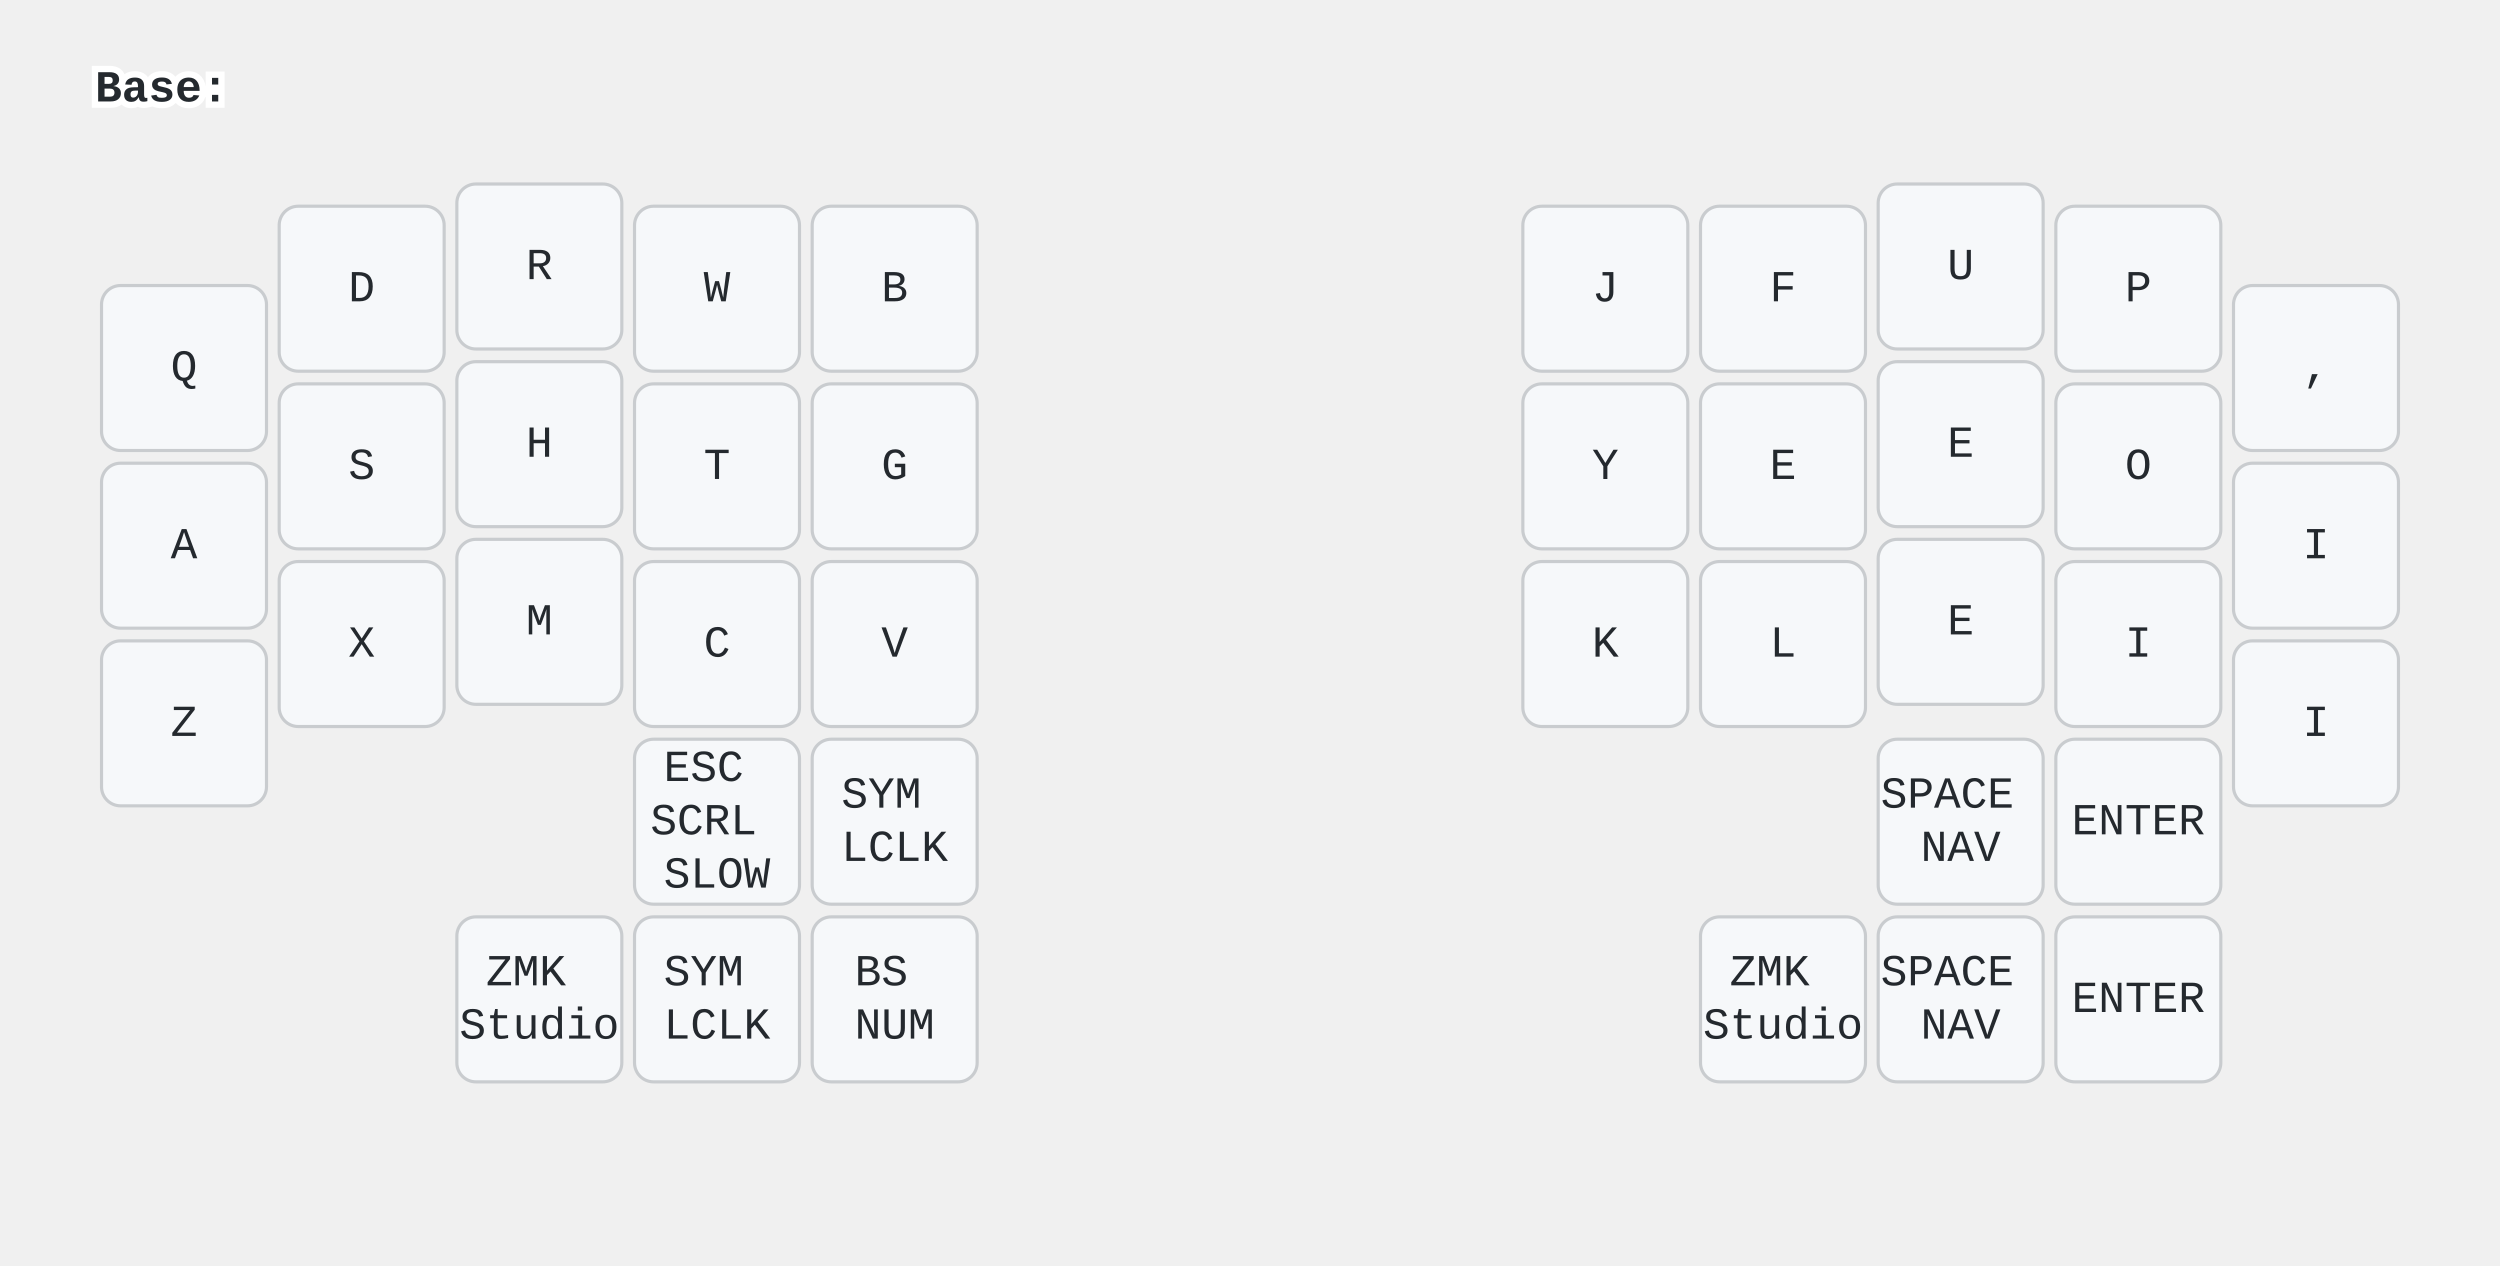
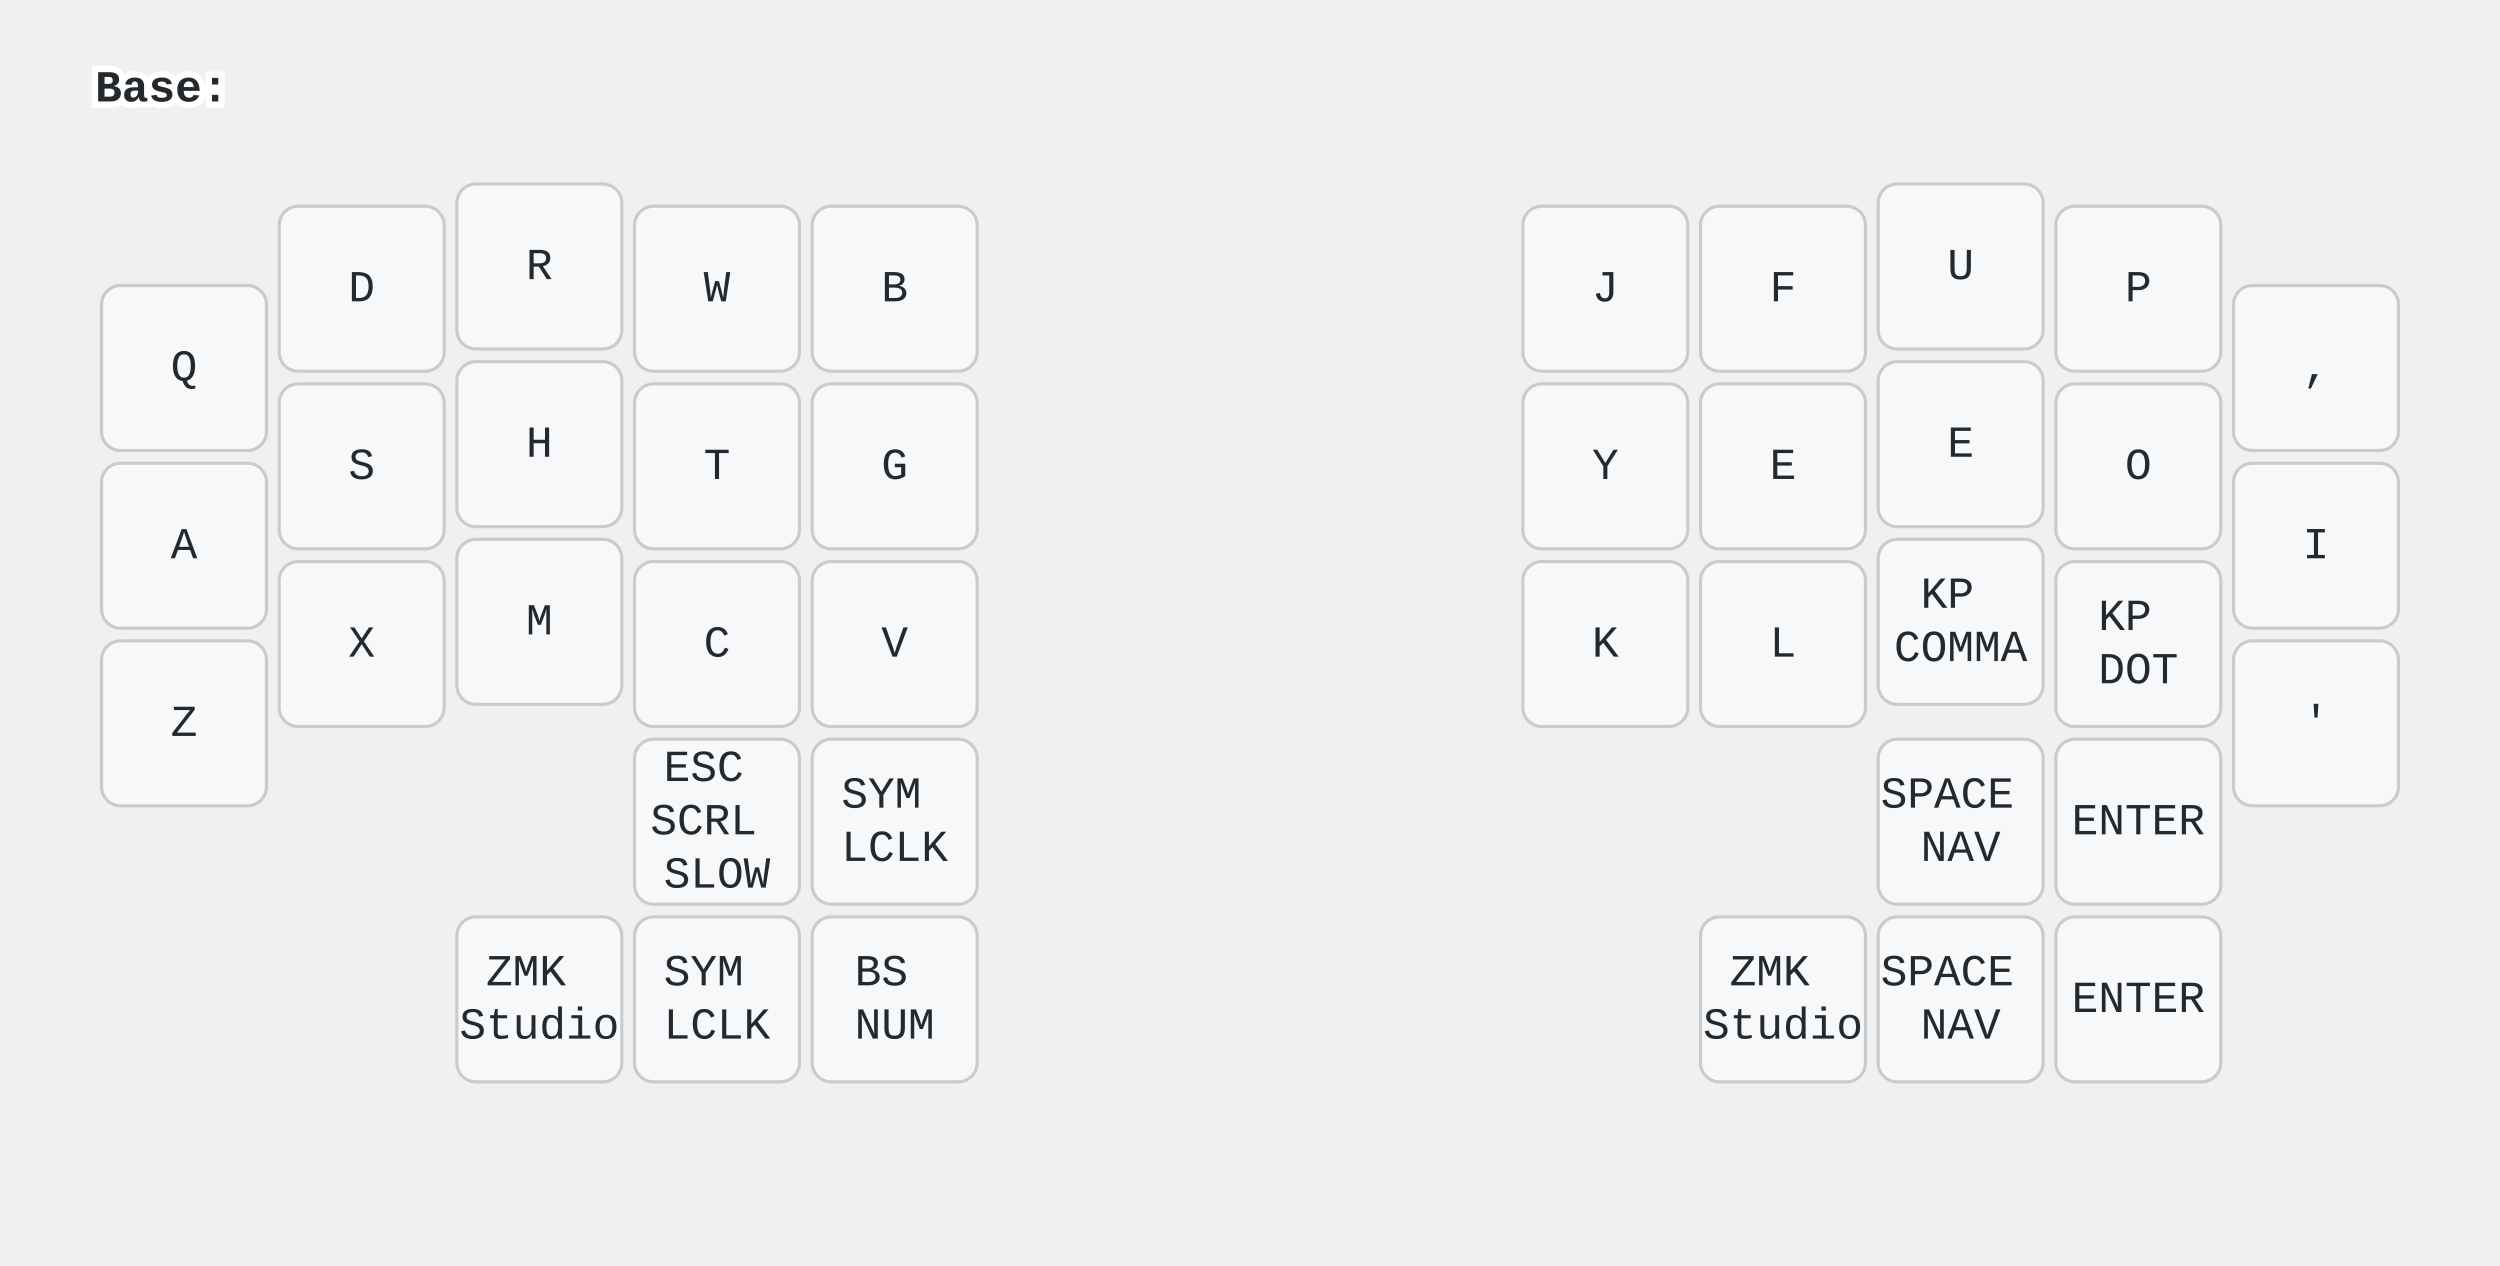
<svg xmlns="http://www.w3.org/2000/svg" width="788" height="399" viewBox="0 0 788 399" class="keymap">
  <style>/* inherit to force styles through use tags */
svg path {
    fill: inherit;
}

/* font and background color specifications */
svg.keymap {
    font-family: SFMono-Regular,Consolas,Liberation Mono,Menlo,monospace;
    font-size: 14px;
    font-kerning: normal;
    text-rendering: optimizeLegibility;
    fill: #24292e;
}

/* default key styling */
rect.key {
    fill: #f6f8fa;
}

rect.key, rect.combo {
    stroke: #c9cccf;
    stroke-width: 1;
}

/* default key side styling, only used is draw_key_sides is set */
rect.side {
    filter: brightness(90%);
}

/* color accent for combo boxes */
rect.combo, rect.combo-separate {
    fill: #cdf;
}

/* color accent for held keys */
rect.held, rect.combo.held {
    fill: #fdd;
}

/* color accent for ghost (optional) keys */
rect.ghost, rect.combo.ghost {
    stroke-dasharray: 4, 4;
    stroke-width: 2;
}

text {
    text-anchor: middle;
    dominant-baseline: middle;
}

/* styling for layer labels */
text.label {
    font-weight: bold;
    text-anchor: start;
    stroke: white;
    stroke-width: 4;
    paint-order: stroke;
}

/* styling for optional footer */
text.footer {
    text-anchor: end;
    dominant-baseline: auto;
    stroke: white;
    stroke-width: 4;
    paint-order: stroke;
}

/* styling for combo tap, and key non-tap label text */
text.combo, text.hold, text.shifted, text.left, text.right {
    font-size: 11px;
}

text.hold {
    text-anchor: middle;
    dominant-baseline: auto;
}

text.shifted {
    text-anchor: middle;
    dominant-baseline: hanging;
}

text.left {
    text-anchor: start;
}

text.right {
    text-anchor: end;
}

text.layer-activator {
    text-decoration: underline;
}

/* styling for hold/shifted label text in combo box */
text.combo.hold, text.combo.shifted, text.combo.left, text.combo.right {
    font-size: 8px;
}

/* lighter symbol for transparent keys */
text.trans {
    fill: #7b7e81;
}

/* styling for combo dendrons */
path.combo {
    stroke-width: 1;
    stroke: gray;
    fill: none;
}

/* Start Tabler Icons Cleanup */
/* cannot use height/width with glyphs */
.icon-tabler &gt; path {
    fill: inherit;
    stroke: inherit;
    stroke-width: 2;
}
/* hide tabler's default box */
.icon-tabler &gt; path[stroke="none"][fill="none"] {
    visibility: hidden;
}
/* End Tabler Icons Cleanup */

@media (prefers-color-scheme: dark) {
svg.keymap { fill: #d1d6db; }
rect.key { fill: #3f4750; }
rect.key, rect.combo { stroke: #60666c; }
rect.combo, rect.combo-separate { fill: #1f3d7a; }
rect.held, rect.combo.held { fill: #854747; }
text.label, text.footer { stroke: black; }
text.trans { fill: #7e8184; }
path.combo { stroke: #7f7f7f; }

}</style>
  <g transform="translate(30, 0)" class="layer-Base">
    <text x="0" y="28" class="label" id="Base">Base:</text>
    <g transform="translate(0, 56)">
      <g transform="translate(28, 60)" class="key keypos-0">
        <rect rx="6" ry="6" x="-26" y="-26" width="52" height="52" class="key" />
        <text x="0" y="0" class="key tap">Q</text>
      </g>
      <g transform="translate(84, 35)" class="key keypos-1">
        <rect rx="6" ry="6" x="-26" y="-26" width="52" height="52" class="key" />
        <text x="0" y="0" class="key tap">D</text>
      </g>
      <g transform="translate(140, 28)" class="key keypos-2">
        <rect rx="6" ry="6" x="-26" y="-26" width="52" height="52" class="key" />
        <text x="0" y="0" class="key tap">R</text>
      </g>
      <g transform="translate(196, 35)" class="key keypos-3">
        <rect rx="6" ry="6" x="-26" y="-26" width="52" height="52" class="key" />
        <text x="0" y="0" class="key tap">W</text>
      </g>
      <g transform="translate(252, 35)" class="key keypos-4">
        <rect rx="6" ry="6" x="-26" y="-26" width="52" height="52" class="key" />
        <text x="0" y="0" class="key tap">B</text>
      </g>
      <g transform="translate(476, 35)" class="key keypos-5">
        <rect rx="6" ry="6" x="-26" y="-26" width="52" height="52" class="key" />
        <text x="0" y="0" class="key tap">J</text>
      </g>
      <g transform="translate(532, 35)" class="key keypos-6">
        <rect rx="6" ry="6" x="-26" y="-26" width="52" height="52" class="key" />
        <text x="0" y="0" class="key tap">F</text>
      </g>
      <g transform="translate(588, 28)" class="key keypos-7">
        <rect rx="6" ry="6" x="-26" y="-26" width="52" height="52" class="key" />
        <text x="0" y="0" class="key tap">U</text>
      </g>
      <g transform="translate(644, 35)" class="key keypos-8">
        <rect rx="6" ry="6" x="-26" y="-26" width="52" height="52" class="key" />
        <text x="0" y="0" class="key tap">P</text>
      </g>
      <g transform="translate(700, 60)" class="key keypos-9">
        <rect rx="6" ry="6" x="-26" y="-26" width="52" height="52" class="key" />
        <text x="0" y="0" class="key tap">,</text>
      </g>
      <g transform="translate(28, 116)" class="key keypos-10">
        <rect rx="6" ry="6" x="-26" y="-26" width="52" height="52" class="key" />
        <text x="0" y="0" class="key tap">A</text>
      </g>
      <g transform="translate(84, 91)" class="key keypos-11">
        <rect rx="6" ry="6" x="-26" y="-26" width="52" height="52" class="key" />
        <text x="0" y="0" class="key tap">S</text>
      </g>
      <g transform="translate(140, 84)" class="key keypos-12">
        <rect rx="6" ry="6" x="-26" y="-26" width="52" height="52" class="key" />
        <text x="0" y="0" class="key tap">H</text>
      </g>
      <g transform="translate(196, 91)" class="key keypos-13">
        <rect rx="6" ry="6" x="-26" y="-26" width="52" height="52" class="key" />
        <text x="0" y="0" class="key tap">T</text>
      </g>
      <g transform="translate(252, 91)" class="key keypos-14">
        <rect rx="6" ry="6" x="-26" y="-26" width="52" height="52" class="key" />
        <text x="0" y="0" class="key tap">G</text>
      </g>
      <g transform="translate(476, 91)" class="key keypos-15">
        <rect rx="6" ry="6" x="-26" y="-26" width="52" height="52" class="key" />
        <text x="0" y="0" class="key tap">Y</text>
      </g>
      <g transform="translate(532, 91)" class="key keypos-16">
        <rect rx="6" ry="6" x="-26" y="-26" width="52" height="52" class="key" />
        <text x="0" y="0" class="key tap">E</text>
      </g>
      <g transform="translate(588, 84)" class="key keypos-17">
        <rect rx="6" ry="6" x="-26" y="-26" width="52" height="52" class="key" />
        <text x="0" y="0" class="key tap">E</text>
      </g>
      <g transform="translate(644, 91)" class="key keypos-18">
        <rect rx="6" ry="6" x="-26" y="-26" width="52" height="52" class="key" />
        <text x="0" y="0" class="key tap">O</text>
      </g>
      <g transform="translate(700, 116)" class="key keypos-19">
        <rect rx="6" ry="6" x="-26" y="-26" width="52" height="52" class="key" />
        <text x="0" y="0" class="key tap">I</text>
      </g>
      <g transform="translate(28, 172)" class="key keypos-20">
        <rect rx="6" ry="6" x="-26" y="-26" width="52" height="52" class="key" />
        <text x="0" y="0" class="key tap">Z</text>
      </g>
      <g transform="translate(84, 147)" class="key keypos-21">
        <rect rx="6" ry="6" x="-26" y="-26" width="52" height="52" class="key" />
        <text x="0" y="0" class="key tap">X</text>
      </g>
      <g transform="translate(140, 140)" class="key keypos-22">
        <rect rx="6" ry="6" x="-26" y="-26" width="52" height="52" class="key" />
        <text x="0" y="0" class="key tap">M</text>
      </g>
      <g transform="translate(196, 147)" class="key keypos-23">
        <rect rx="6" ry="6" x="-26" y="-26" width="52" height="52" class="key" />
        <text x="0" y="0" class="key tap">C</text>
      </g>
      <g transform="translate(252, 147)" class="key keypos-24">
        <rect rx="6" ry="6" x="-26" y="-26" width="52" height="52" class="key" />
        <text x="0" y="0" class="key tap">V</text>
      </g>
      <g transform="translate(476, 147)" class="key keypos-25">
        <rect rx="6" ry="6" x="-26" y="-26" width="52" height="52" class="key" />
        <text x="0" y="0" class="key tap">K</text>
      </g>
      <g transform="translate(532, 147)" class="key keypos-26">
        <rect rx="6" ry="6" x="-26" y="-26" width="52" height="52" class="key" />
        <text x="0" y="0" class="key tap">L</text>
      </g>
      <g transform="translate(588, 140)" class="key keypos-27">
        <rect rx="6" ry="6" x="-26" y="-26" width="52" height="52" class="key" />
-         <text x="0" y="0" class="key tap">E</text>
+         <text x="0" y="0" class="key tap">
+           <tspan x="0" dy="-0.6em">KP</tspan>
+           <tspan x="0" dy="1.2em">COMMA</tspan>
+         </text>
      </g>
      <g transform="translate(644, 147)" class="key keypos-28">
        <rect rx="6" ry="6" x="-26" y="-26" width="52" height="52" class="key" />
-         <text x="0" y="0" class="key tap">I</text>
+         <text x="0" y="0" class="key tap">
+           <tspan x="0" dy="-0.6em">KP</tspan>
+           <tspan x="0" dy="1.2em">DOT</tspan>
+         </text>
      </g>
      <g transform="translate(700, 172)" class="key keypos-29">
        <rect rx="6" ry="6" x="-26" y="-26" width="52" height="52" class="key" />
-         <text x="0" y="0" class="key tap">I</text>
+         <text x="0" y="0" class="key tap">'</text>
      </g>
      <g transform="translate(196, 203)" class="key keypos-30">
        <rect rx="6" ry="6" x="-26" y="-26" width="52" height="52" class="key" />
        <text x="0" y="0" class="key tap">
          <tspan x="0" dy="-1.2em">ESC</tspan>
          <tspan x="0" dy="1.2em">SCRL</tspan>
          <tspan x="0" dy="1.2em">SLOW</tspan>
        </text>
      </g>
      <g transform="translate(252, 203)" class="key keypos-31">
        <rect rx="6" ry="6" x="-26" y="-26" width="52" height="52" class="key" />
        <text x="0" y="0" class="key tap">
          <tspan x="0" dy="-0.6em">SYM</tspan>
          <tspan x="0" dy="1.2em">LCLK</tspan>
        </text>
      </g>
      <g transform="translate(644, 203)" class="key keypos-32">
        <rect rx="6" ry="6" x="-26" y="-26" width="52" height="52" class="key" />
        <text x="0" y="0" class="key tap">ENTER</text>
      </g>
      <g transform="translate(588, 203)" class="key keypos-33">
        <rect rx="6" ry="6" x="-26" y="-26" width="52" height="52" class="key" />
        <text x="0" y="0" class="key tap">
          <tspan x="0" dy="-0.6em">SPACE</tspan>
          <tspan x="0" dy="1.2em">NAV</tspan>
        </text>
      </g>
      <g transform="translate(140, 259)" class="key keypos-34">
        <rect rx="6" ry="6" x="-26" y="-26" width="52" height="52" class="key" />
        <text x="0" y="0" class="key tap">
          <tspan x="0" dy="-0.6em">ZMK</tspan>
          <tspan x="0" dy="1.2em">Studio</tspan>
        </text>
      </g>
      <g transform="translate(196, 259)" class="key keypos-35">
        <rect rx="6" ry="6" x="-26" y="-26" width="52" height="52" class="key" />
        <text x="0" y="0" class="key tap">
          <tspan x="0" dy="-0.6em">SYM</tspan>
          <tspan x="0" dy="1.2em">LCLK</tspan>
        </text>
      </g>
      <g transform="translate(252, 259)" class="key keypos-36">
        <rect rx="6" ry="6" x="-26" y="-26" width="52" height="52" class="key" />
        <text x="0" y="0" class="key tap">
          <tspan x="0" dy="-0.6em">BS</tspan>
          <tspan x="0" dy="1.2em">NUM</tspan>
        </text>
      </g>
      <g transform="translate(644, 259)" class="key keypos-37">
        <rect rx="6" ry="6" x="-26" y="-26" width="52" height="52" class="key" />
        <text x="0" y="0" class="key tap">ENTER</text>
      </g>
      <g transform="translate(588, 259)" class="key keypos-38">
        <rect rx="6" ry="6" x="-26" y="-26" width="52" height="52" class="key" />
        <text x="0" y="0" class="key tap">
          <tspan x="0" dy="-0.6em">SPACE</tspan>
          <tspan x="0" dy="1.2em">NAV</tspan>
        </text>
      </g>
      <g transform="translate(532, 259)" class="key keypos-39">
        <rect rx="6" ry="6" x="-26" y="-26" width="52" height="52" class="key" />
        <text x="0" y="0" class="key tap">
          <tspan x="0" dy="-0.6em">ZMK</tspan>
          <tspan x="0" dy="1.2em">Studio</tspan>
        </text>
      </g>
    </g>
  </g>
</svg>
